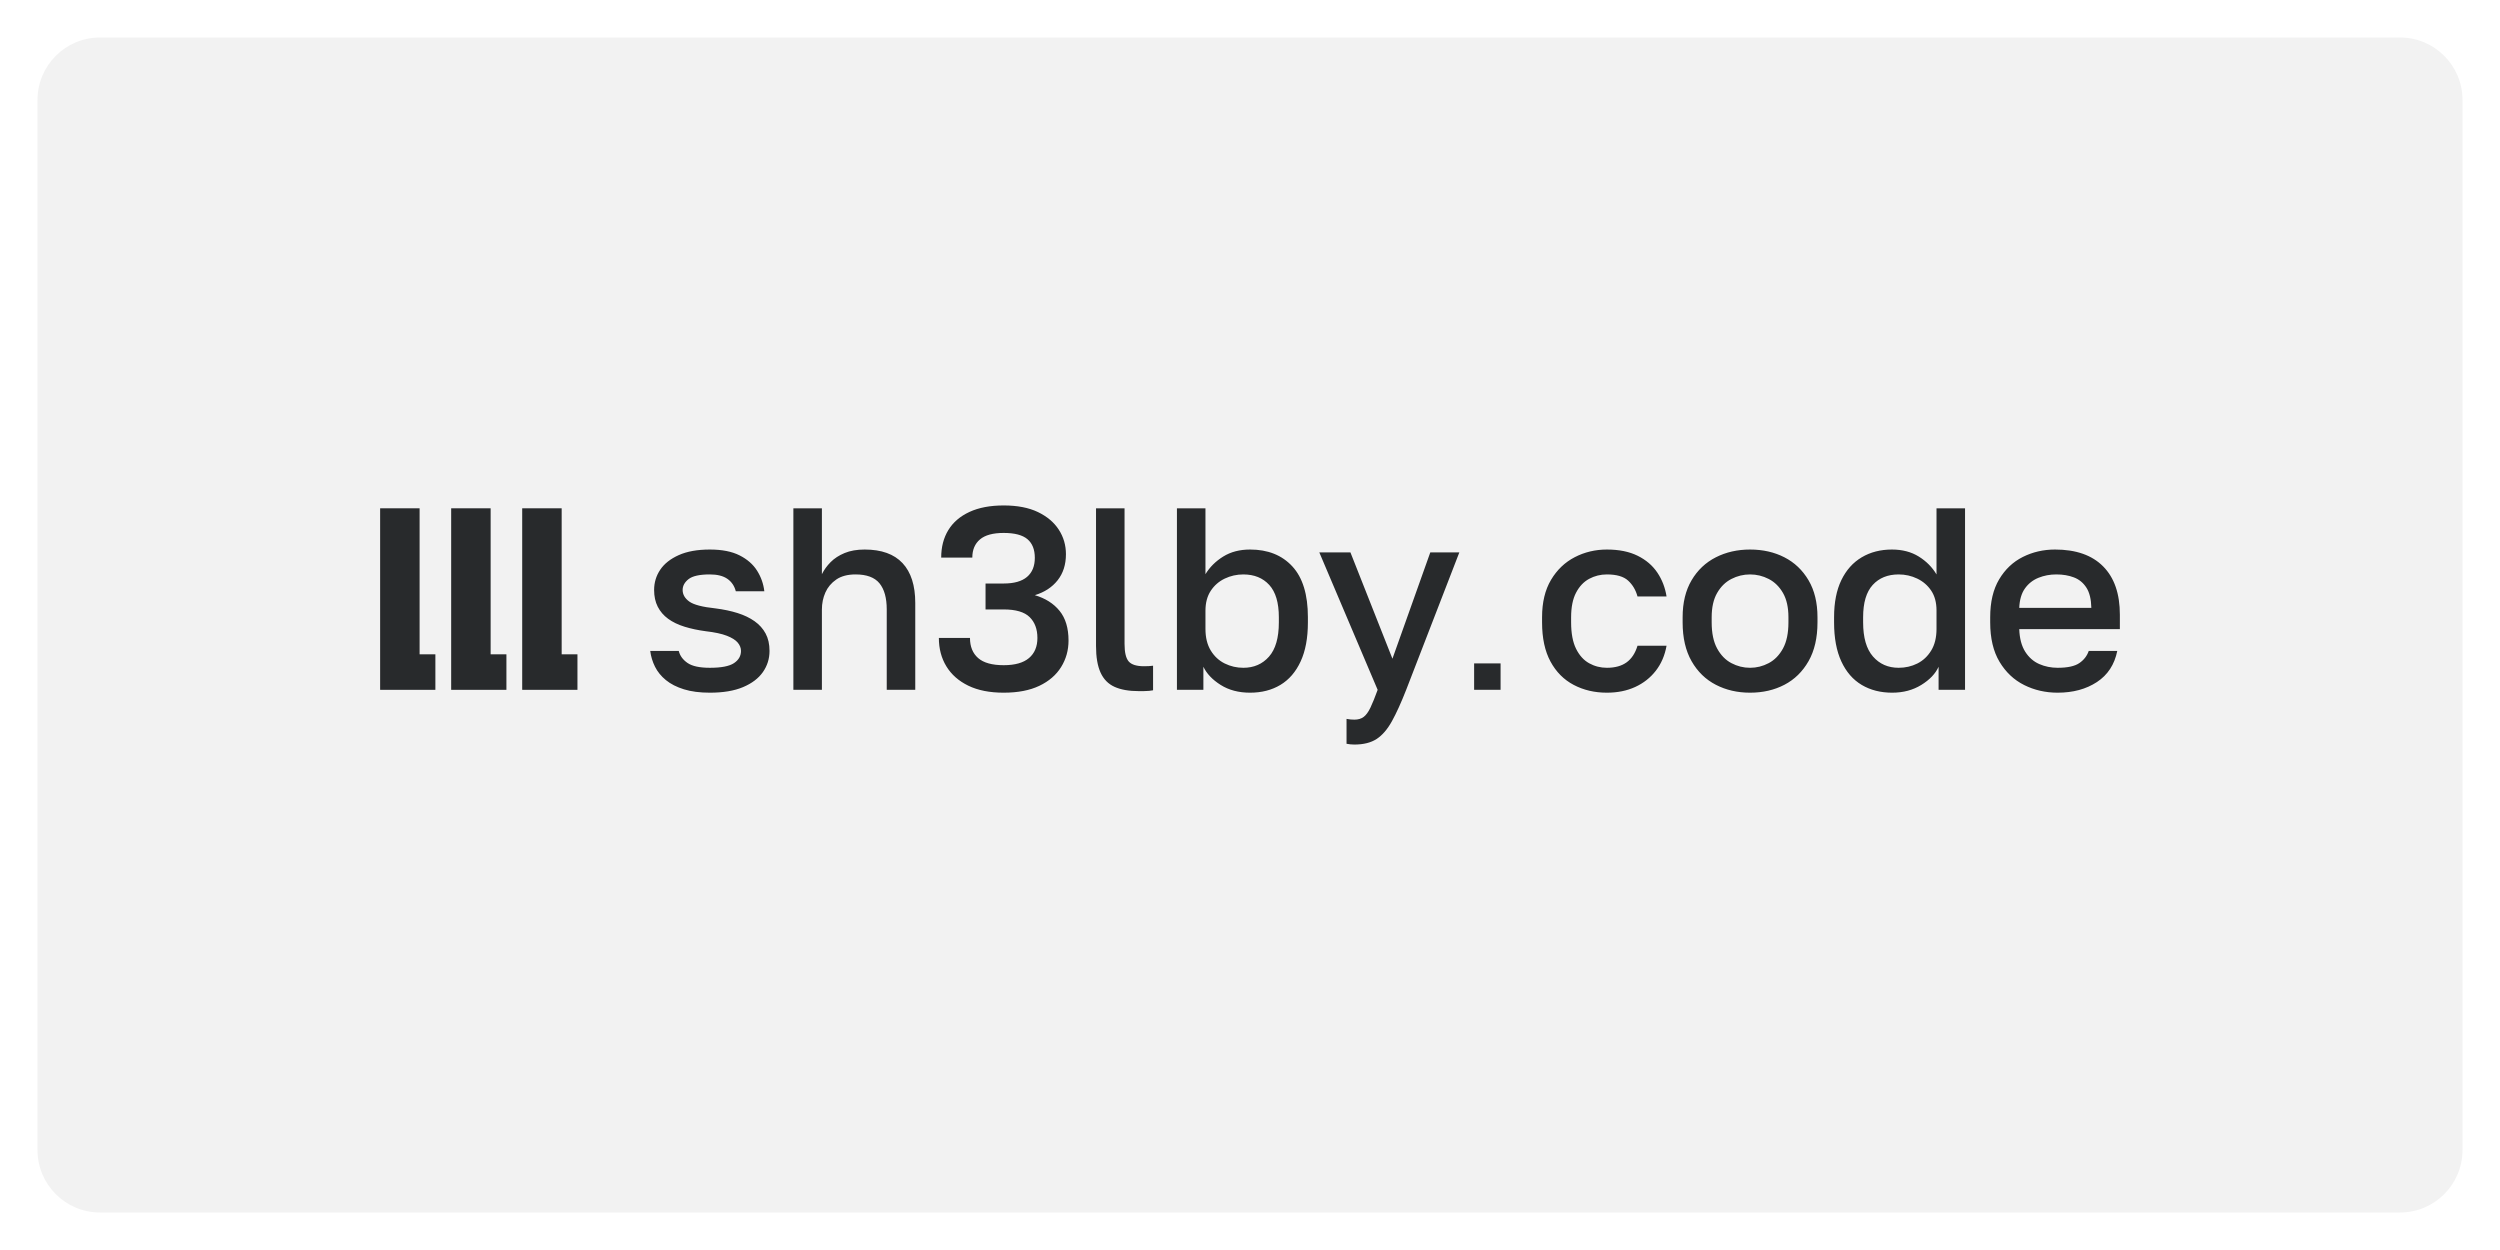
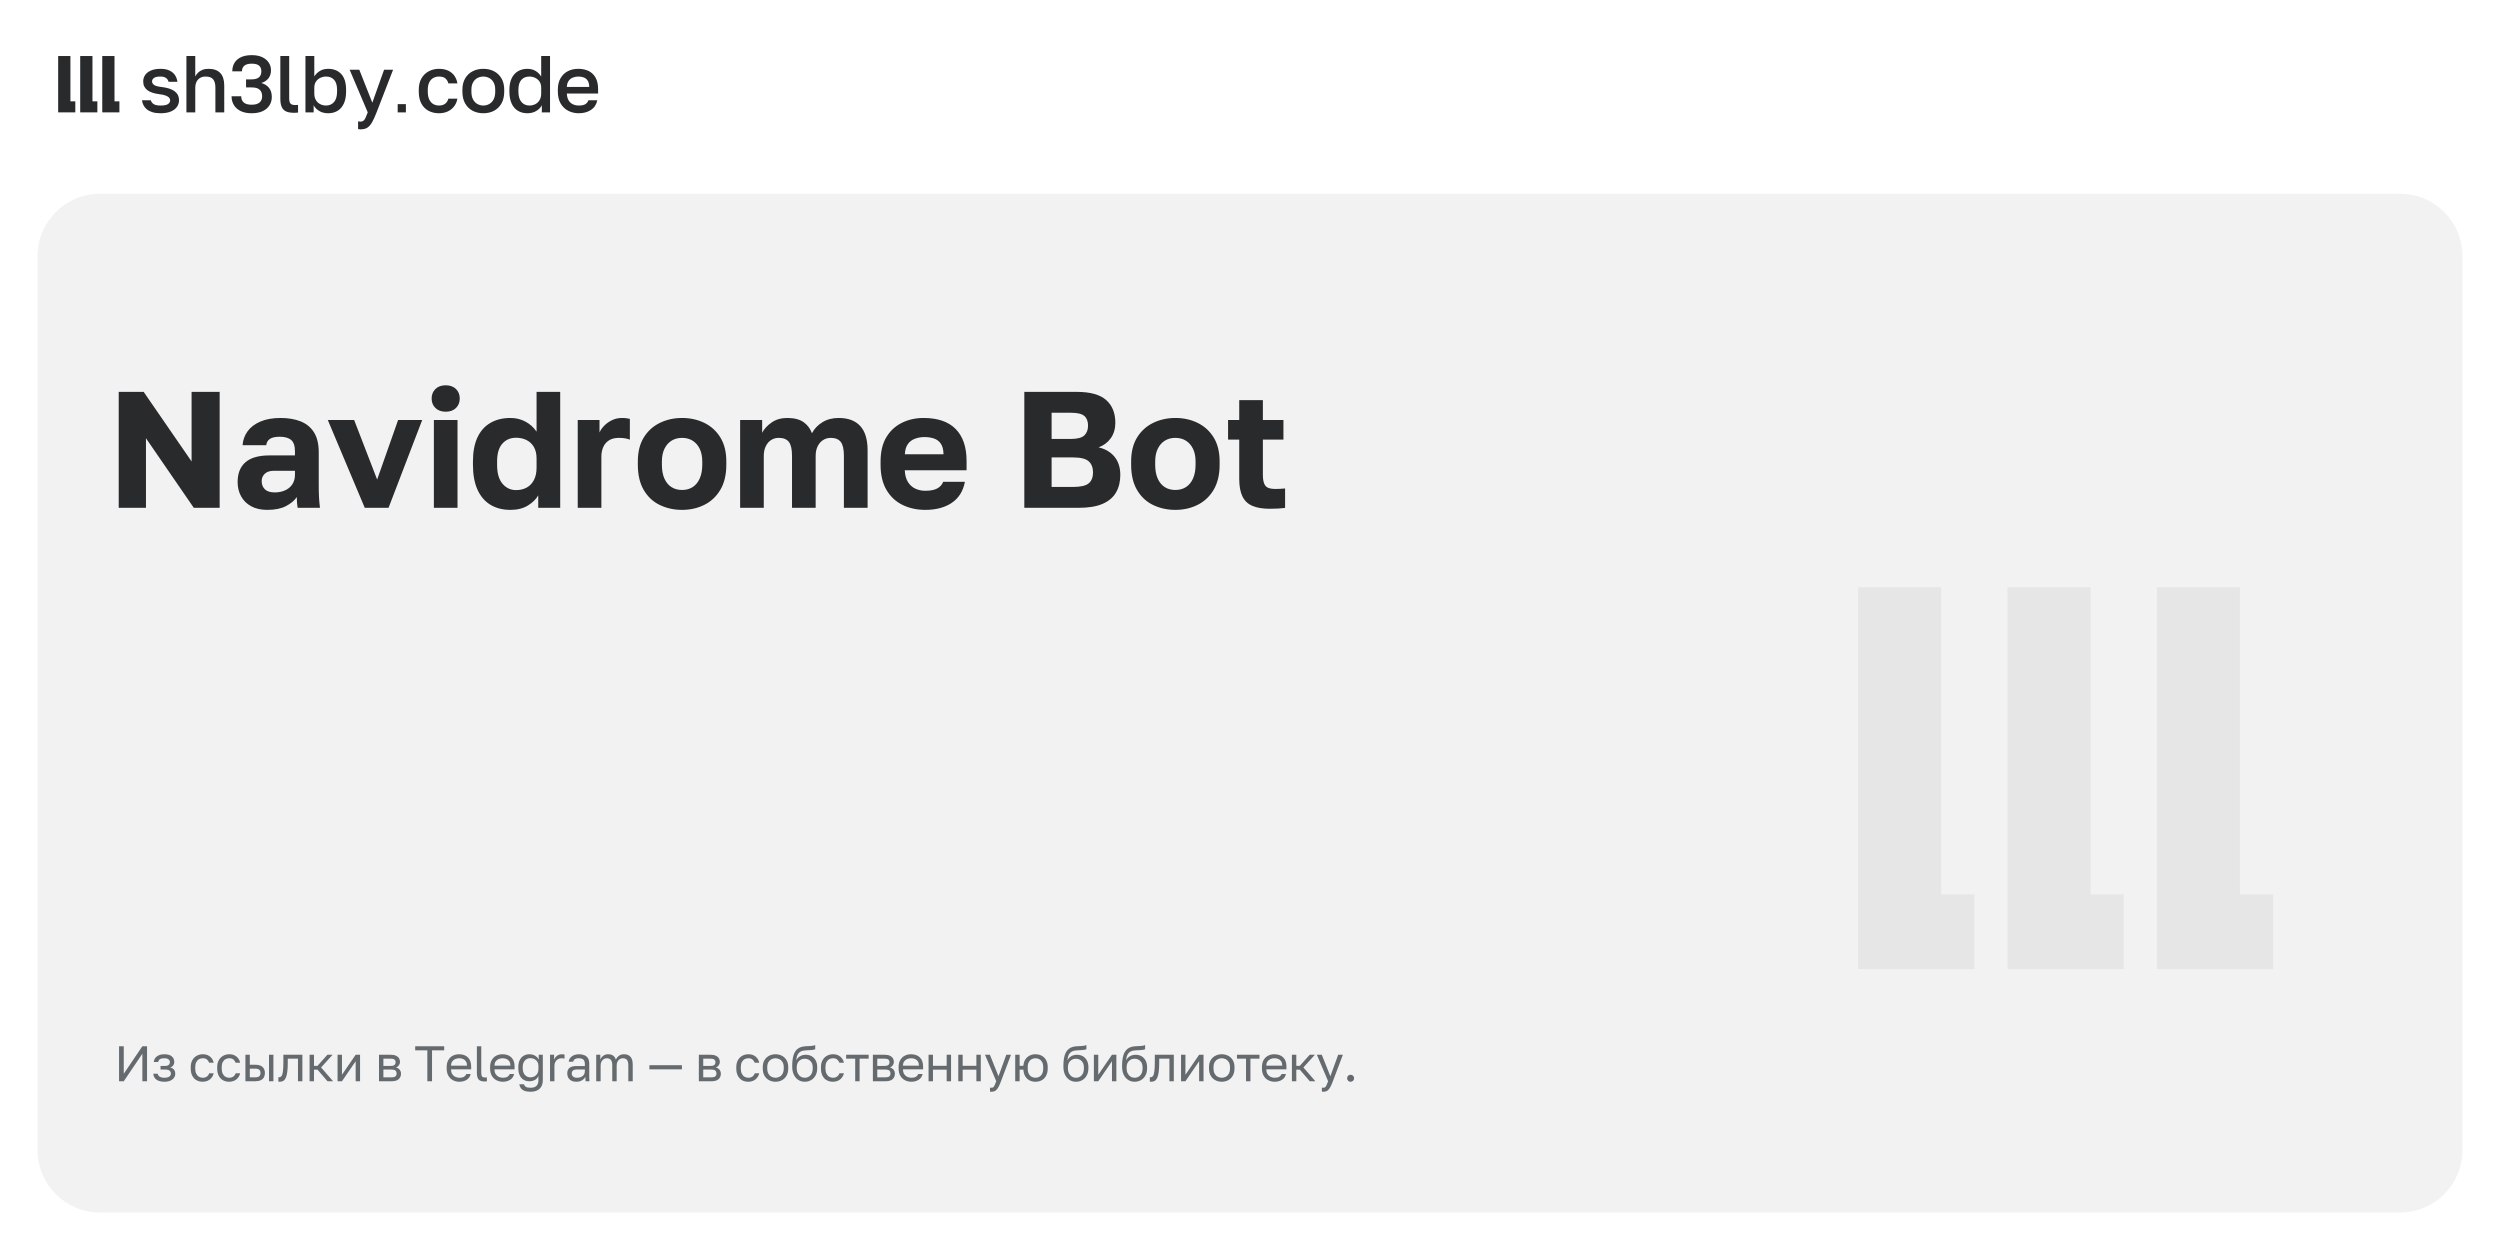
<svg xmlns="http://www.w3.org/2000/svg" width="1600" height="800" viewBox="0 0 1600 800" role="img">
  <rect x="0" y="0" width="1600" height="800" fill="#FFFFFF" />
-   <rect x="24" y="24" width="1552" height="752" fill="#F2F2F2" rx="40" />
-   <g transform="translate(220.0 293.5463) scale(0.8316692)">
+   <g transform="translate(30 26) scale(0.2581042)">
    <path fill="#282A2C" d="M28 36H68V184H84V220H28Z M100 36H140V184H156V220H100Z M172 36H212V184H228V220H172Z" transform="translate(6.741866 10.86334) scale(0.7592191)" />
    <path fill="#282A2C" d="M270 11Q212 11 170.0 -2.0Q128 -15 100.5 -37.5Q73 -60 58.5 -89.0Q44 -118 40 -150H150Q157 -122 184.0 -103.5Q211 -85 270 -85Q336 -85 363.0 -103.0Q390 -121 390 -150Q390 -167 377.5 -182.0Q365 -197 335.5 -208.5Q306 -220 254 -226Q209 -232 172.0 -243.5Q135 -255 109.0 -274.0Q83 -293 69.0 -320.5Q55 -348 55 -385Q55 -428 78.5 -463.0Q102 -498 150.0 -519.5Q198 -541 270 -541Q340 -541 384.5 -518.5Q429 -496 452.0 -459.5Q475 -423 480 -380H370Q362 -411 337.5 -428.0Q313 -445 270 -445Q211 -445 188.0 -427.0Q165 -409 165 -385Q165 -359 190.5 -340.5Q216 -322 292 -314Q339 -308 377.0 -296.0Q415 -284 442.5 -264.5Q470 -245 485.0 -217.0Q500 -189 500 -150Q500 -105 474.5 -68.5Q449 -32 398.0 -10.5Q347 11 270 11Z M592 0V-700H702V-446Q714.419 -471.053 735.71 -492.526Q757 -514 789.5 -527.5Q822 -541 867 -541Q964 -541 1013.0 -488.519Q1062.0 -436.038 1062 -335V0H952V-310Q952.0 -376.6 924.0 -410.8Q896 -445 831.76 -445.0Q786 -445 757.423 -425.357Q728.845 -405.714 715.423 -375.357Q702 -345 702 -310V0Z M1403 11Q1322 11 1266.5 -16.0Q1211 -43 1182.0 -90.5Q1153 -138 1153 -200H1273Q1273 -150 1304.5 -122.5Q1336 -95 1403 -95Q1468 -95 1500.5 -122.5Q1533 -150 1533 -200Q1533 -251 1503.0 -280.5Q1473 -310 1403 -310H1333V-410H1403Q1463 -410 1493.0 -435.5Q1523 -461 1523 -509Q1523 -557 1494.5 -581.0Q1466 -605 1403 -605Q1341 -605 1311.5 -580.0Q1282 -555 1282 -510H1162Q1162 -571 1189.5 -616.0Q1217 -661 1271.0 -686.0Q1325 -711 1403 -711Q1482 -711 1535.0 -685.5Q1588 -660 1615.5 -617.5Q1643 -575 1643 -523Q1643 -463 1611.0 -422.5Q1579 -382 1523 -365Q1584 -347 1618.5 -304.5Q1653 -262 1653 -190Q1653 -134 1624.5 -88.0Q1596 -42 1540.5 -15.5Q1485 11 1403 11Z M1924 5Q1867 5 1830.5 -11.5Q1794 -28 1776.5 -66.5Q1759 -105 1759 -169V-700H1869V-177Q1869 -128 1885.0 -109.5Q1901 -91 1944 -91Q1955 -91 1963.0 -91.5Q1971 -92 1979 -93V1.779Q1974 3 1963.5 4.0Q1953 5 1942.283 5.0Q1931.565 5.0 1924 5Z M2353 11Q2287 11 2239.5 -19.0Q2192 -49 2173 -89V0H2071V-700H2181V-446Q2206 -487 2249.5 -514.0Q2293 -541 2353 -541Q2456 -541 2516.0 -476.0Q2576 -411 2576 -280V-260Q2576 -170 2548.0 -109.5Q2520 -49 2470.0 -19.0Q2420 11 2353 11ZM2327 -85Q2388 -85 2426.0 -128.0Q2464 -171 2464 -260V-280Q2464 -364 2427.0 -404.5Q2390 -445 2327 -445Q2289 -445 2255.5 -429.0Q2222 -413 2201.5 -382.0Q2181 -351 2181 -305V-235Q2181 -185 2201.5 -151.5Q2222 -118 2255.5 -101.5Q2289 -85 2327 -85Z M2755 211Q2740 211 2725 208V112Q2740 115 2755 115Q2777 115 2791.0 104.5Q2805 94 2817.0 69.0Q2829 44 2845 0L2620 -530H2740L2902 -120L3048 -530H3160L2955 0Q2926 74 2900.0 121.0Q2874 168 2841.0 189.5Q2808 211 2755 211Z M3217 0h102v-102h-102Z M3729 11Q3658 11 3601.0 -19.0Q3544 -49 3511.5 -109.0Q3479 -169 3479 -260V-280Q3479 -366 3513.5 -424.0Q3548 -482 3605.0 -511.5Q3662 -541 3729 -541Q3799 -541 3847.5 -517.0Q3896 -493 3923.5 -452.0Q3951 -411 3959 -360H3847Q3837 -397 3811.0 -421.0Q3785 -445 3729 -445Q3692 -445 3660.5 -428.0Q3629 -411 3610.0 -374.5Q3591 -338 3591 -280V-260Q3591 -197 3610.0 -158.5Q3629 -120 3660.5 -102.5Q3692 -85 3729 -85Q3776 -85 3805.0 -106.0Q3834 -127 3847 -170H3959Q3949 -114 3917.5 -73.5Q3886 -33 3838.0 -11.0Q3790 11 3729 11Z M4281 11Q4208 11 4149.0 -19.5Q4090 -50 4055.5 -110.5Q4021 -171 4021 -260V-280Q4021 -364 4055.5 -422.5Q4090 -481 4149.0 -511.0Q4208 -541 4281 -541Q4355 -541 4413.5 -511.0Q4472 -481 4506.5 -422.5Q4541 -364 4541 -280V-260Q4541 -171 4506.5 -110.5Q4472 -50 4413.5 -19.5Q4355 11 4281 11ZM4281 -85Q4319 -85 4353.0 -103.0Q4387 -121 4408.0 -159.5Q4429 -198 4429 -260V-280Q4429 -337 4408.0 -373.5Q4387 -410 4353.0 -427.5Q4319 -445 4281 -445Q4243 -445 4209.0 -427.5Q4175 -410 4154.0 -373.5Q4133 -337 4133 -280V-260Q4133 -198 4154.0 -159.5Q4175 -121 4209.0 -103.0Q4243 -85 4281 -85Z M4829 11Q4762 11 4711.5 -19.0Q4661 -49 4633.0 -109.5Q4605 -170 4605 -260V-280Q4605 -365 4633.0 -423.0Q4661 -481 4711.5 -511.0Q4762 -541 4828 -541Q4888 -541 4931.5 -514.0Q4975 -487 5000 -445V-700H5110V0H5008V-89Q4990 -49 4941.5 -19.0Q4893 11 4829 11ZM4854 -85Q4893 -85 4926.0 -101.5Q4959 -118 4979.5 -151.5Q5000 -185 5000 -235V-306Q5000 -352 4979.5 -382.5Q4959 -413 4925.5 -429.0Q4892 -445 4854 -445Q4791 -445 4754.0 -404.5Q4717 -364 4717 -280V-260Q4717 -172 4755.0 -128.5Q4793 -85 4854 -85Z M5467 11Q5397 11 5338.0 -18.5Q5279 -48 5243.0 -108.0Q5207 -168 5207 -260V-280Q5207 -368 5241.5 -426.0Q5276 -484 5333.0 -512.5Q5390 -541 5457 -541Q5578 -541 5642.5 -476.0Q5707 -411 5707 -290V-234H5319Q5321 -180 5342.0 -147.0Q5363 -114 5396.0 -99.5Q5429 -85 5467 -85Q5524 -85 5550.5 -103.0Q5577 -121 5587 -150H5697Q5681 -71 5618.5 -30.0Q5556 11 5467 11ZM5462 -445Q5425 -445 5393.0 -432.0Q5361 -419 5341.0 -391.0Q5321 -363 5319 -316H5597Q5596 -366 5578.0 -394.0Q5560 -422 5530.0 -433.5Q5500 -445 5462 -445Z" transform="translate(227.8612 177.8915) scale(0.1995662)" />
  </g>
+   <rect x="24" y="124" width="1552" height="652" fill="#F2F2F2" rx="40" />
+   <g opacity="0.06">
+     <path fill="#282A2C" d="M28 36H68V184H84V220H28Z M100 36H140V184H156V220H100Z M172 36H212V184H228V220H172Z" transform="translate(1152 328) scale(1.328125)" />
+   </g>
+   <path fill="#282A2C" d="M7.976 0.0V-74.2H23.947L54.616 -29.676V-74.2H72.584V0.0H56.03L25.414 -44.524V0.0Z M103.018 1.321Q97.024 1.321 92.776 -0.985Q88.527 -3.29 86.301 -7.352Q84.075 -11.413 84.075 -16.43Q84.075 -24.839 89.134 -29.188Q94.193 -33.536 104.44 -33.536H120.777V-36.04Q120.777 -41.358 118.322 -43.422Q115.866 -45.487 111.025 -45.487Q106.67 -45.487 104.656 -44.041Q102.643 -42.594 102.4 -40.055H87.255Q87.573 -44.97 90.426 -48.93Q93.279 -52.89 98.621 -55.195Q103.963 -57.501 111.555 -57.501Q118.931 -57.501 124.406 -55.321Q129.88 -53.141 132.939 -48.323Q135.997 -43.504 135.997 -35.404V-14.31Q135.997 -9.858 136.18 -6.519Q136.364 -3.18 136.788 0.0H122.473Q122.173 -2.085 122.069 -3.394Q121.965 -4.704 121.965 -6.886Q119.589 -3.454 114.976 -1.067Q110.363 1.321 103.018 1.321ZM107.845 -9.845Q111.308 -9.845 114.28 -11.099Q117.253 -12.353 119.015 -14.928Q120.777 -17.503 120.777 -21.2V-23.704H107.315Q103.539 -23.704 101.505 -21.825Q99.471 -19.946 99.471 -17.106Q99.471 -13.837 101.534 -11.841Q103.596 -9.845 107.845 -9.845Z M165.451 0.0 141.8 -56.18H158.663L173.37 -18.082L186.788 -56.18H202.202L180.671 0.0Z M209.678 0.0V-56.18H224.81V0.0ZM217.266 -61.506Q213.115 -61.506 210.679 -63.876Q208.243 -66.245 208.243 -69.946Q208.243 -73.648 210.67 -76.031Q213.097 -78.414 217.227 -78.414Q221.394 -78.414 223.82 -76.044Q226.245 -73.675 226.245 -69.974Q226.245 -66.272 223.831 -63.889Q221.417 -61.506 217.266 -61.506Z M258.658 1.321Q251.318 1.321 245.932 -1.912Q240.546 -5.145 237.615 -11.565Q234.685 -17.985 234.685 -27.56V-29.68Q234.685 -38.792 237.531 -44.966Q240.378 -51.141 245.806 -54.321Q251.234 -57.501 258.645 -57.501Q263.945 -57.501 268.291 -55.164Q272.637 -52.828 275.402 -48.751V-74.2H290.534V0.0H276.471V-7.946Q274.395 -4.302 269.883 -1.491Q265.372 1.321 258.658 1.321ZM262.258 -11.338Q266.131 -11.338 269.08 -12.945Q272.028 -14.553 273.715 -17.79Q275.402 -21.028 275.402 -25.665V-31.553Q275.402 -36.009 273.671 -38.951Q271.939 -41.892 268.967 -43.367Q265.994 -44.842 262.258 -44.842Q256.865 -44.842 253.504 -41.066Q250.143 -37.29 250.143 -29.68V-27.56Q250.143 -19.442 253.615 -15.39Q257.086 -11.338 262.258 -11.338Z M301.746 0.0V-56.18H315.686V-48.221Q316.644 -50.394 318.673 -52.514Q320.703 -54.634 323.636 -56.067Q326.568 -57.501 330.093 -57.501Q331.943 -57.501 333.198 -57.289Q334.452 -57.077 335.11 -56.913V-43.601Q334.315 -43.99 332.528 -44.376Q330.742 -44.763 328.154 -44.763Q324.157 -44.763 321.666 -43.122Q319.175 -41.481 318.026 -38.756Q316.878 -36.031 316.878 -32.772V0.0Z M368.53 1.321Q360.783 1.321 354.311 -1.784Q347.838 -4.889 344.026 -11.353Q340.215 -17.817 340.215 -27.56V-29.68Q340.215 -38.84 344.026 -45.021Q347.838 -51.202 354.311 -54.352Q360.783 -57.501 368.53 -57.501Q376.348 -57.501 382.785 -54.352Q389.222 -51.202 393.034 -45.021Q396.845 -38.84 396.845 -29.68V-27.56Q396.845 -17.994 393.034 -11.556Q389.222 -5.119 382.785 -1.899Q376.348 1.321 368.53 1.321ZM368.53 -11.417Q372.43 -11.417 375.316 -13.274Q378.202 -15.132 379.826 -18.778Q381.449 -22.423 381.449 -27.56V-29.68Q381.449 -34.375 379.826 -37.745Q378.202 -41.115 375.316 -42.939Q372.43 -44.763 368.53 -44.763Q364.617 -44.763 361.737 -42.939Q358.858 -41.115 357.234 -37.745Q355.611 -34.375 355.611 -29.68V-27.56Q355.611 -22.282 357.234 -18.68Q358.858 -15.079 361.737 -13.248Q364.617 -11.417 368.53 -11.417Z M405.686 0.0V-56.18H419.785V-48.009Q421.653 -51.702 425.82 -54.601Q429.987 -57.501 435.786 -57.501Q442.477 -57.501 446.249 -54.853Q450.021 -52.205 451.646 -47.731Q453.868 -51.989 458.298 -54.745Q462.728 -57.501 468.779 -57.501Q477.82 -57.501 482.541 -52.357Q487.262 -47.214 487.262 -36.795V0.0H472.095V-33.231Q472.095 -39.556 470.086 -42.159Q468.076 -44.763 463.664 -44.763Q461.067 -44.763 458.857 -43.416Q456.646 -42.069 455.334 -39.441Q454.023 -36.813 454.023 -33.231V0.0H438.891V-33.231Q438.891 -39.556 436.888 -42.159Q434.885 -44.763 430.371 -44.763Q427.721 -44.763 425.564 -43.416Q423.406 -42.069 422.112 -39.441Q420.818 -36.813 420.818 -33.231V0.0Z M524.145 1.321Q516.208 1.321 509.709 -1.813Q503.21 -4.947 499.387 -11.377Q495.565 -17.808 495.565 -27.56V-29.68Q495.565 -39.008 499.228 -45.136Q502.892 -51.264 509.168 -54.382Q515.444 -57.501 523.085 -57.501Q536.671 -57.501 543.638 -50.429Q550.605 -43.358 550.605 -29.985V-24.049H511.059Q511.244 -19.438 513.101 -16.496Q514.958 -13.555 517.871 -12.23Q520.784 -10.905 524.145 -10.905Q529.158 -10.905 531.896 -12.424Q534.635 -13.943 535.642 -16.655H549.545Q547.849 -7.729 541.18 -3.204Q534.511 1.321 524.145 1.321ZM523.615 -45.275Q520.47 -45.275 517.622 -44.239Q514.773 -43.204 513.035 -40.788Q511.297 -38.372 511.112 -34.251H535.849Q535.796 -38.637 534.129 -41.042Q532.462 -43.447 529.745 -44.361Q527.029 -45.275 523.615 -45.275Z  M587.566 0.0V-74.2H621.195Q633.977 -74.2 639.895 -69.017Q645.814 -63.834 645.814 -54.378Q645.814 -48.654 642.916 -44.573Q640.019 -40.492 635.094 -38.69Q641.543 -37.206 645.268 -32.701Q648.994 -28.196 648.994 -20.988Q648.994 -14.597 646.264 -9.847Q643.535 -5.097 637.691 -2.548Q631.848 0.0 622.432 0.0ZM605.03 -13.365H618.903Q626.04 -13.365 628.785 -15.677Q631.53 -17.989 631.53 -22.627Q631.53 -27.273 628.769 -29.759Q626.009 -32.246 618.691 -32.246H605.03ZM605.03 -44.074H617.251Q623.584 -44.074 625.967 -46.34Q628.35 -48.605 628.35 -52.598Q628.35 -56.697 626 -58.766Q623.651 -60.835 617.392 -60.835H605.03Z M684.242 1.321Q676.495 1.321 670.023 -1.784Q663.55 -4.889 659.738 -11.353Q655.927 -17.817 655.927 -27.56V-29.68Q655.927 -38.84 659.738 -45.021Q663.55 -51.202 670.023 -54.352Q676.495 -57.501 684.242 -57.501Q692.06 -57.501 698.497 -54.352Q704.934 -51.202 708.746 -45.021Q712.557 -38.84 712.557 -29.68V-27.56Q712.557 -17.994 708.746 -11.556Q704.934 -5.119 698.497 -1.899Q692.06 1.321 684.242 1.321ZM684.242 -11.417Q688.142 -11.417 691.028 -13.274Q693.914 -15.132 695.538 -18.778Q697.161 -22.423 697.161 -27.56V-29.68Q697.161 -34.375 695.538 -37.745Q693.914 -41.115 691.028 -42.939Q688.142 -44.763 684.242 -44.763Q680.329 -44.763 677.449 -42.939Q674.57 -41.115 672.946 -37.745Q671.323 -34.375 671.323 -29.68V-27.56Q671.323 -22.282 672.946 -18.68Q674.57 -15.079 677.449 -13.248Q680.329 -11.417 684.242 -11.417Z M744.692 0.618Q737.939 0.618 733.578 -1.228Q729.216 -3.074 727.162 -7.288Q725.108 -11.501 725.108 -18.524V-43.654H717.967V-56.18H725.108V-68.9H740.24V-56.18H753.397V-43.654H740.24V-20.957Q740.24 -16.143 741.867 -14.105Q743.494 -12.066 748.097 -12.066Q751.277 -12.066 754.457 -12.384V0.061Q752.443 0.3 750.266 0.459Q748.088 0.618 744.692 0.618Z" transform="translate(68 325)" />
+   <path fill="#646A6E" d="M3.2 0.0V-22.4H6.208V-4.8L18.112 -22.4H21.12V0.0H18.112V-17.6L6.208 0.0Z M32.14 0.32Q30.028 0.32 28.492 -0.288Q26.956 -0.896 26.092 -2.048Q25.228 -3.2 25.1 -4.8H27.916Q28.076 -3.968 28.62 -3.392Q29.164 -2.816 30.06 -2.528Q30.956 -2.24 32.14 -2.24Q34.348 -2.24 35.356 -2.992Q36.364 -3.744 36.364 -4.8Q36.364 -6.048 35.532 -6.768Q34.7 -7.488 32.652 -7.488H29.74V-9.792H32.46Q34.22 -9.792 34.972 -10.464Q35.724 -11.136 35.724 -12.352Q35.724 -13.312 34.828 -14.016Q33.932 -14.72 32.14 -14.72Q30.188 -14.72 29.308 -14.096Q28.428 -13.472 28.236 -12.32H25.42Q25.548 -13.76 26.38 -14.88Q27.212 -16.0 28.684 -16.64Q30.156 -17.28 32.14 -17.28Q35.404 -17.28 36.972 -15.904Q38.54 -14.528 38.54 -12.352Q38.54 -11.136 37.932 -10.224Q37.324 -9.312 35.98 -8.8Q37.772 -8.32 38.476 -7.264Q39.18 -6.208 39.18 -4.8Q39.18 -3.424 38.38 -2.256Q37.58 -1.088 36.028 -0.384Q34.476 0.32 32.14 0.32Z  M56.74 0.32Q54.564 0.32 52.82 -0.624Q51.076 -1.568 50.068 -3.488Q49.06 -5.408 49.06 -8.32V-8.96Q49.06 -11.712 50.148 -13.568Q51.236 -15.424 52.996 -16.352Q54.756 -17.28 56.74 -17.28Q58.756 -17.28 60.212 -16.56Q61.668 -15.84 62.564 -14.608Q63.46 -13.376 63.78 -11.84H60.9Q60.388 -13.056 59.476 -13.888Q58.564 -14.72 56.74 -14.72Q55.492 -14.72 54.404 -14.128Q53.316 -13.536 52.628 -12.272Q51.94 -11.008 51.94 -8.96V-8.32Q51.94 -6.144 52.628 -4.8Q53.316 -3.456 54.404 -2.848Q55.492 -2.24 56.74 -2.24Q58.308 -2.24 59.38 -3.008Q60.452 -3.776 60.9 -5.12H63.78Q63.396 -3.456 62.404 -2.224Q61.412 -0.992 59.972 -0.336Q58.532 0.32 56.74 0.32Z M73.68 0.32Q71.504 0.32 69.76 -0.624Q68.016 -1.568 67.008 -3.488Q66.0 -5.408 66.0 -8.32V-8.96Q66.0 -11.712 67.088 -13.568Q68.176 -15.424 69.936 -16.352Q71.696 -17.28 73.68 -17.28Q75.696 -17.28 77.152 -16.56Q78.608 -15.84 79.504 -14.608Q80.4 -13.376 80.72 -11.84H77.84Q77.328 -13.056 76.416 -13.888Q75.504 -14.72 73.68 -14.72Q72.432 -14.72 71.344 -14.128Q70.256 -13.536 69.568 -12.272Q68.88 -11.008 68.88 -8.96V-8.32Q68.88 -6.144 69.568 -4.8Q70.256 -3.456 71.344 -2.848Q72.432 -2.24 73.68 -2.24Q75.248 -2.24 76.32 -3.008Q77.392 -3.776 77.84 -5.12H80.72Q80.336 -3.456 79.344 -2.224Q78.352 -0.992 76.912 -0.336Q75.472 0.32 73.68 0.32Z M84.06 0.0V-16.96H86.876V-10.56H90.3Q93.5 -10.56 95.02 -9.152Q96.54 -7.744 96.54 -5.248Q96.54 -3.648 95.868 -2.464Q95.196 -1.28 93.82 -0.64Q92.444 0.0 90.3 0.0ZM86.876 -2.496H90.14Q92.124 -2.496 92.924 -3.2Q93.724 -3.904 93.724 -5.28Q93.724 -6.656 92.924 -7.36Q92.124 -8.064 90.14 -8.064H86.876ZM99.164 0.0V-16.96H101.98V0.0Z M106.12 0.32Q105.896 0.32 105.656 0.288Q105.416 0.256 105.16 0.224V-2.592Q105.256 -2.56 105.64 -2.56Q106.6 -2.56 107.208 -3.408Q107.816 -4.256 108.088 -6.416Q108.36 -8.576 108.36 -12.48V-16.96H120.52V0.0H117.704V-14.464H111.176V-11.84Q111.176 -8.288 110.856 -5.936Q110.536 -3.584 109.912 -2.208Q109.288 -0.832 108.328 -0.256Q107.368 0.32 106.12 0.32Z M125.14 0.0V-16.96H127.956V-9.856H130.196L136.532 -16.96H139.86L132.5 -8.832L140.18 0.0H136.596L130.196 -7.424H127.956V0.0Z M143.04 0.0V-16.96H145.856V-4.16L154.624 -16.96H157.44V0.0H154.624V-12.8L145.856 0.0Z  M169.56 0.0V-16.96H176.92Q179.032 -16.96 180.376 -16.368Q181.72 -15.776 182.36 -14.736Q183.0 -13.696 183.0 -12.32Q183.0 -11.2 182.28 -10.192Q181.56 -9.184 180.44 -8.8Q182.008 -8.416 182.824 -7.344Q183.64 -6.272 183.64 -4.832Q183.64 -2.624 182.168 -1.312Q180.696 0.0 177.56 0.0ZM172.376 -2.496H177.56Q179.352 -2.496 180.088 -3.136Q180.824 -3.776 180.824 -4.96Q180.824 -6.176 180.088 -6.832Q179.352 -7.488 177.56 -7.488H172.376ZM172.376 -9.792H176.92Q178.744 -9.792 179.464 -10.432Q180.184 -11.072 180.184 -12.192Q180.184 -13.248 179.464 -13.856Q178.744 -14.464 176.92 -14.464H172.376Z  M200.496 0.0V-19.776H192.72V-22.4H211.28V-19.776H203.504V0.0Z M221.02 0.32Q218.876 0.32 217.004 -0.608Q215.132 -1.536 213.996 -3.456Q212.86 -5.376 212.86 -8.32V-8.96Q212.86 -11.776 213.948 -13.616Q215.036 -15.456 216.828 -16.368Q218.62 -17.28 220.7 -17.28Q224.444 -17.28 226.492 -15.232Q228.54 -13.184 228.54 -9.44V-7.648H215.676Q215.676 -5.664 216.492 -4.48Q217.308 -3.296 218.54 -2.768Q219.772 -2.24 221.02 -2.24Q222.94 -2.24 223.98 -2.88Q225.02 -3.52 225.468 -4.64H228.22Q227.708 -2.208 225.708 -0.944Q223.708 0.32 221.02 0.32ZM220.86 -14.72Q219.548 -14.72 218.364 -14.224Q217.18 -13.728 216.428 -12.672Q215.676 -11.616 215.676 -9.952H225.884Q225.852 -11.712 225.164 -12.752Q224.476 -13.792 223.356 -14.256Q222.236 -14.72 220.86 -14.72Z M237.16 0.16Q235.4 0.16 234.296 -0.4Q233.192 -0.96 232.696 -2.16Q232.2 -3.36 232.2 -5.28V-22.4H235.016V-5.28Q235.016 -3.616 235.56 -3.008Q236.104 -2.4 237.48 -2.4Q237.832 -2.4 238.088 -2.416Q238.344 -2.432 238.6 -2.464V0.032Q238.44 0.064 238.168 0.096Q237.896 0.128 237.624 0.144Q237.352 0.16 237.16 0.16Z M248.82 0.32Q246.676 0.32 244.804 -0.608Q242.932 -1.536 241.796 -3.456Q240.66 -5.376 240.66 -8.32V-8.96Q240.66 -11.776 241.748 -13.616Q242.836 -15.456 244.628 -16.368Q246.42 -17.28 248.5 -17.28Q252.244 -17.28 254.292 -15.232Q256.34 -13.184 256.34 -9.44V-7.648H243.476Q243.476 -5.664 244.292 -4.48Q245.108 -3.296 246.34 -2.768Q247.572 -2.24 248.82 -2.24Q250.74 -2.24 251.78 -2.88Q252.82 -3.52 253.268 -4.64H256.02Q255.508 -2.208 253.508 -0.944Q251.508 0.32 248.82 0.32ZM248.66 -14.72Q247.348 -14.72 246.164 -14.224Q244.98 -13.728 244.228 -12.672Q243.476 -11.616 243.476 -9.952H253.684Q253.652 -11.712 252.964 -12.752Q252.276 -13.792 251.156 -14.256Q250.036 -14.72 248.66 -14.72Z M266.56 6.72Q264.096 6.72 262.56 6.08Q261.024 5.44 260.288 4.352Q259.552 3.264 259.36 1.92H262.304Q262.624 2.944 263.52 3.552Q264.416 4.16 266.56 4.16Q269.152 4.16 270.368 2.912Q271.584 1.664 271.584 -0.64V-3.36Q270.848 -1.664 269.328 -0.832Q267.808 0.0 265.76 0.0Q263.68 0.0 262.08 -0.96Q260.48 -1.92 259.6 -3.808Q258.72 -5.696 258.72 -8.48V-9.12Q258.72 -11.744 259.632 -13.552Q260.544 -15.36 262.128 -16.32Q263.712 -17.28 265.76 -17.28Q267.936 -17.28 269.536 -16.304Q271.136 -15.328 271.776 -13.76V-16.96H274.4V-0.64Q274.4 2.816 272.384 4.768Q270.368 6.72 266.56 6.72ZM266.4 -2.496Q267.936 -2.496 269.104 -3.136Q270.272 -3.776 270.928 -4.912Q271.584 -6.048 271.584 -7.52V-10.08Q271.584 -11.392 270.928 -12.448Q270.272 -13.504 269.104 -14.144Q267.936 -14.784 266.4 -14.784Q264.352 -14.784 262.944 -13.28Q261.536 -11.776 261.536 -9.12V-8.48Q261.536 -5.568 262.944 -4.032Q264.352 -2.496 266.4 -2.496Z M279.02 0.0V-16.96H281.644V-13.76Q282.028 -14.784 282.7 -15.568Q283.372 -16.352 284.348 -16.816Q285.324 -17.28 286.54 -17.28Q287.18 -17.28 287.58 -17.216Q287.98 -17.152 288.3 -17.056V-14.432Q287.884 -14.592 287.484 -14.656Q287.084 -14.72 286.38 -14.72Q285.1 -14.72 284.076 -14.112Q283.052 -13.504 282.444 -12.432Q281.836 -11.36 281.836 -9.92V0.0Z M295.832 0.32Q293.976 0.32 292.68 -0.368Q291.384 -1.056 290.712 -2.256Q290.04 -3.456 290.04 -4.96Q290.04 -7.488 291.528 -8.608Q293.016 -9.728 295.8 -9.728H301.304V-10.88Q301.304 -13.056 300.328 -13.888Q299.352 -14.72 297.4 -14.72Q295.576 -14.72 294.744 -14.032Q293.912 -13.344 293.816 -12.48H291Q291.096 -13.856 291.928 -14.928Q292.76 -16.0 294.2 -16.64Q295.64 -17.28 297.56 -17.28Q299.576 -17.28 301.048 -16.656Q302.52 -16.032 303.32 -14.704Q304.12 -13.376 304.12 -11.2V-4.32Q304.12 -2.976 304.136 -1.968Q304.152 -0.96 304.28 0.0H301.816Q301.72 -0.736 301.688 -1.392Q301.656 -2.048 301.656 -2.88Q300.984 -1.536 299.48 -0.608Q297.976 0.32 295.832 0.32ZM296.44 -2.24Q297.784 -2.24 298.888 -2.72Q299.992 -3.2 300.648 -4.128Q301.304 -5.056 301.304 -6.4V-7.552H296.28Q294.712 -7.552 293.816 -6.928Q292.92 -6.304 292.92 -4.96Q292.92 -3.776 293.768 -3.008Q294.616 -2.24 296.44 -2.24Z M308.58 0.0V-16.96H311.204V-13.76Q311.748 -15.328 313.076 -16.304Q314.404 -17.28 316.1 -17.28Q318.308 -17.28 319.492 -16.336Q320.676 -15.392 321.124 -13.92Q321.956 -15.488 323.252 -16.384Q324.548 -17.28 326.372 -17.28Q328.996 -17.28 330.468 -15.696Q331.94 -14.112 331.94 -10.72V0.0H329.124V-10.08Q329.124 -12.608 328.244 -13.664Q327.364 -14.72 325.572 -14.72Q324.548 -14.72 323.652 -14.16Q322.756 -13.6 322.212 -12.56Q321.668 -11.52 321.668 -10.08V0.0H318.852V-10.08Q318.852 -12.608 317.956 -13.664Q317.06 -14.72 315.3 -14.72Q314.276 -14.72 313.38 -14.16Q312.484 -13.6 311.94 -12.56Q311.396 -11.52 311.396 -10.08V0.0Z  M342.62 -7.648V-10.272H363.42V-7.648Z  M374.26 0.0V-16.96H381.62Q383.732 -16.96 385.076 -16.368Q386.42 -15.776 387.06 -14.736Q387.7 -13.696 387.7 -12.32Q387.7 -11.2 386.98 -10.192Q386.26 -9.184 385.14 -8.8Q386.708 -8.416 387.524 -7.344Q388.34 -6.272 388.34 -4.832Q388.34 -2.624 386.868 -1.312Q385.396 0.0 382.26 0.0ZM377.076 -2.496H382.26Q384.052 -2.496 384.788 -3.136Q385.524 -3.776 385.524 -4.96Q385.524 -6.176 384.788 -6.832Q384.052 -7.488 382.26 -7.488H377.076ZM377.076 -9.792H381.62Q383.444 -9.792 384.164 -10.432Q384.884 -11.072 384.884 -12.192Q384.884 -13.248 384.164 -13.856Q383.444 -14.464 381.62 -14.464H377.076Z  M405.9 0.32Q403.724 0.32 401.98 -0.624Q400.236 -1.568 399.228 -3.488Q398.22 -5.408 398.22 -8.32V-8.96Q398.22 -11.712 399.308 -13.568Q400.396 -15.424 402.156 -16.352Q403.916 -17.28 405.9 -17.28Q407.916 -17.28 409.372 -16.56Q410.828 -15.84 411.724 -14.608Q412.62 -13.376 412.94 -11.84H410.06Q409.548 -13.056 408.636 -13.888Q407.724 -14.72 405.9 -14.72Q404.652 -14.72 403.564 -14.128Q402.476 -13.536 401.788 -12.272Q401.1 -11.008 401.1 -8.96V-8.32Q401.1 -6.144 401.788 -4.8Q402.476 -3.456 403.564 -2.848Q404.652 -2.24 405.9 -2.24Q407.468 -2.24 408.54 -3.008Q409.612 -3.776 410.06 -5.12H412.94Q412.556 -3.456 411.564 -2.224Q410.572 -0.992 409.132 -0.336Q407.692 0.32 405.9 0.32Z M423.32 0.32Q421.176 0.32 419.304 -0.624Q417.432 -1.568 416.296 -3.488Q415.16 -5.408 415.16 -8.32V-8.96Q415.16 -11.712 416.296 -13.568Q417.432 -15.424 419.304 -16.352Q421.176 -17.28 423.32 -17.28Q425.496 -17.28 427.352 -16.352Q429.208 -15.424 430.344 -13.568Q431.48 -11.712 431.48 -8.96V-8.32Q431.48 -5.408 430.344 -3.488Q429.208 -1.568 427.352 -0.624Q425.496 0.32 423.32 0.32ZM423.32 -2.24Q424.632 -2.24 425.832 -2.832Q427.032 -3.424 427.816 -4.768Q428.6 -6.112 428.6 -8.32V-8.96Q428.6 -11.008 427.816 -12.272Q427.032 -13.536 425.832 -14.128Q424.632 -14.72 423.32 -14.72Q422.04 -14.72 420.824 -14.128Q419.608 -13.536 418.824 -12.272Q418.04 -11.008 418.04 -8.96V-8.32Q418.04 -6.112 418.824 -4.768Q419.608 -3.424 420.824 -2.832Q422.04 -2.24 423.32 -2.24Z M442.02 0.32Q439.78 0.32 437.972 -0.816Q436.164 -1.952 435.092 -4.096Q434.02 -6.24 434.02 -9.28V-9.92Q434.02 -13.76 434.804 -16.48Q435.588 -19.2 437.476 -20.72Q439.364 -22.24 442.66 -22.4Q444.004 -22.464 445.124 -22.512Q446.244 -22.56 447.14 -22.704Q448.036 -22.848 448.74 -23.2V-20.48Q448.42 -20.288 447.7 -20.16Q446.98 -20.032 445.86 -19.952Q444.74 -19.872 443.14 -19.808Q441.092 -19.776 439.7 -19.136Q438.308 -18.496 437.54 -17.088Q436.772 -15.68 436.58 -13.28Q437.092 -14.432 437.988 -15.248Q438.884 -16.064 440.068 -16.512Q441.252 -16.96 442.66 -16.96Q444.836 -16.96 446.484 -16.0Q448.132 -15.04 449.076 -13.248Q450.02 -11.456 450.02 -8.96V-8.32Q450.02 -5.696 448.98 -3.76Q447.94 -1.824 446.132 -0.752Q444.324 0.32 442.02 0.32ZM442.02 -2.24Q444.26 -2.24 445.7 -3.792Q447.14 -5.344 447.14 -8.32V-8.96Q447.14 -11.424 445.7 -12.912Q444.26 -14.4 442.02 -14.4Q439.78 -14.4 438.34 -12.912Q436.9 -11.424 436.9 -8.96V-8.32Q436.9 -6.432 437.588 -5.072Q438.276 -3.712 439.444 -2.976Q440.612 -2.24 442.02 -2.24Z M460.08 0.32Q457.904 0.32 456.16 -0.624Q454.416 -1.568 453.408 -3.488Q452.4 -5.408 452.4 -8.32V-8.96Q452.4 -11.712 453.488 -13.568Q454.576 -15.424 456.336 -16.352Q458.096 -17.28 460.08 -17.28Q462.096 -17.28 463.552 -16.56Q465.008 -15.84 465.904 -14.608Q466.8 -13.376 467.12 -11.84H464.24Q463.728 -13.056 462.816 -13.888Q461.904 -14.72 460.08 -14.72Q458.832 -14.72 457.744 -14.128Q456.656 -13.536 455.968 -12.272Q455.28 -11.008 455.28 -8.96V-8.32Q455.28 -6.144 455.968 -4.8Q456.656 -3.456 457.744 -2.848Q458.832 -2.24 460.08 -2.24Q461.648 -2.24 462.72 -3.008Q463.792 -3.776 464.24 -5.12H467.12Q466.736 -3.456 465.744 -2.224Q464.752 -0.992 463.312 -0.336Q461.872 0.32 460.08 0.32Z M474.332 0.0V-14.464H468.54V-16.96H482.94V-14.464H477.148V0.0Z M485.64 0.0V-16.96H493Q495.112 -16.96 496.456 -16.368Q497.8 -15.776 498.44 -14.736Q499.08 -13.696 499.08 -12.32Q499.08 -11.2 498.36 -10.192Q497.64 -9.184 496.52 -8.8Q498.088 -8.416 498.904 -7.344Q499.72 -6.272 499.72 -4.832Q499.72 -2.624 498.248 -1.312Q496.776 0.0 493.64 0.0ZM488.456 -2.496H493.64Q495.432 -2.496 496.168 -3.136Q496.904 -3.776 496.904 -4.96Q496.904 -6.176 496.168 -6.832Q495.432 -7.488 493.64 -7.488H488.456ZM488.456 -9.792H493Q494.824 -9.792 495.544 -10.432Q496.264 -11.072 496.264 -12.192Q496.264 -13.248 495.544 -13.856Q494.824 -14.464 493 -14.464H488.456Z M510.26 0.32Q508.116 0.32 506.244 -0.608Q504.372 -1.536 503.236 -3.456Q502.1 -5.376 502.1 -8.32V-8.96Q502.1 -11.776 503.188 -13.616Q504.276 -15.456 506.068 -16.368Q507.86 -17.28 509.94 -17.28Q513.684 -17.28 515.732 -15.232Q517.78 -13.184 517.78 -9.44V-7.648H504.916Q504.916 -5.664 505.732 -4.48Q506.548 -3.296 507.78 -2.768Q509.012 -2.24 510.26 -2.24Q512.18 -2.24 513.22 -2.88Q514.26 -3.52 514.708 -4.64H517.46Q516.948 -2.208 514.948 -0.944Q512.948 0.32 510.26 0.32ZM510.1 -14.72Q508.788 -14.72 507.604 -14.224Q506.42 -13.728 505.668 -12.672Q504.916 -11.616 504.916 -9.952H515.124Q515.092 -11.712 514.404 -12.752Q513.716 -13.792 512.596 -14.256Q511.476 -14.72 510.1 -14.72Z M521.28 0.0V-16.96H524.096V-9.888H532.864V-16.96H535.68V0.0H532.864V-7.392H524.096V0.0Z M540.3 0.0V-16.96H543.116V-9.888H551.884V-16.96H554.7V0.0H551.884V-7.392H543.116V0.0Z M561.56 6.72Q561.08 6.72 560.6 6.624V4.064Q561.08 4.16 561.56 4.16Q562.2 4.16 562.632 3.856Q563.064 3.552 563.512 2.656Q563.96 1.76 564.6 0.0L557.4 -16.96H560.536L566.04 -3.2L571.032 -16.96H574.04L567.64 0.0Q566.744 2.4 565.928 3.872Q565.112 5.344 564.104 6.032Q563.096 6.72 561.56 6.72Z M576.74 0.0V-16.96H579.556V-9.888H581.956Q582.148 -12.352 583.236 -13.984Q584.324 -15.616 586.02 -16.448Q587.716 -17.28 589.7 -17.28Q591.876 -17.28 593.652 -16.352Q595.428 -15.424 596.484 -13.568Q597.54 -11.712 597.54 -8.96V-8.32Q597.54 -5.408 596.484 -3.488Q595.428 -1.568 593.652 -0.624Q591.876 0.32 589.7 0.32Q587.684 0.32 585.988 -0.512Q584.292 -1.344 583.22 -3.056Q582.148 -4.768 581.956 -7.392H579.556V0.0ZM589.7 -2.24Q590.98 -2.24 592.116 -2.832Q593.252 -3.424 593.956 -4.768Q594.66 -6.112 594.66 -8.32V-8.96Q594.66 -11.008 593.956 -12.272Q593.252 -13.536 592.116 -14.128Q590.98 -14.72 589.7 -14.72Q588.42 -14.72 587.284 -14.128Q586.148 -13.536 585.444 -12.272Q584.74 -11.008 584.74 -8.96V-8.32Q584.74 -6.112 585.444 -4.768Q586.148 -3.424 587.284 -2.832Q588.42 -2.24 589.7 -2.24Z  M615.58 0.32Q613.34 0.32 611.532 -0.816Q609.724 -1.952 608.652 -4.096Q607.58 -6.24 607.58 -9.28V-9.92Q607.58 -13.76 608.364 -16.48Q609.148 -19.2 611.036 -20.72Q612.924 -22.24 616.22 -22.4Q617.564 -22.464 618.684 -22.512Q619.804 -22.56 620.7 -22.704Q621.596 -22.848 622.3 -23.2V-20.48Q621.98 -20.288 621.26 -20.16Q620.54 -20.032 619.42 -19.952Q618.3 -19.872 616.7 -19.808Q614.652 -19.776 613.26 -19.136Q611.868 -18.496 611.1 -17.088Q610.332 -15.68 610.14 -13.28Q610.652 -14.432 611.548 -15.248Q612.444 -16.064 613.628 -16.512Q614.812 -16.96 616.22 -16.96Q618.396 -16.96 620.044 -16.0Q621.692 -15.04 622.636 -13.248Q623.58 -11.456 623.58 -8.96V-8.32Q623.58 -5.696 622.54 -3.76Q621.5 -1.824 619.692 -0.752Q617.884 0.32 615.58 0.32ZM615.58 -2.24Q617.82 -2.24 619.26 -3.792Q620.7 -5.344 620.7 -8.32V-8.96Q620.7 -11.424 619.26 -12.912Q617.82 -14.4 615.58 -14.4Q613.34 -14.4 611.9 -12.912Q610.46 -11.424 610.46 -8.96V-8.32Q610.46 -6.432 611.148 -5.072Q611.836 -3.712 613.004 -2.976Q614.172 -2.24 615.58 -2.24Z M627.08 0.0V-16.96H629.896V-4.16L638.664 -16.96H641.48V0.0H638.664V-12.8L629.896 0.0Z M653.14 0.32Q650.9 0.32 649.092 -0.816Q647.284 -1.952 646.212 -4.096Q645.14 -6.24 645.14 -9.28V-9.92Q645.14 -13.76 645.924 -16.48Q646.708 -19.2 648.596 -20.72Q650.484 -22.24 653.78 -22.4Q655.124 -22.464 656.244 -22.512Q657.364 -22.56 658.26 -22.704Q659.156 -22.848 659.86 -23.2V-20.48Q659.54 -20.288 658.82 -20.16Q658.1 -20.032 656.98 -19.952Q655.86 -19.872 654.26 -19.808Q652.212 -19.776 650.82 -19.136Q649.428 -18.496 648.66 -17.088Q647.892 -15.68 647.7 -13.28Q648.212 -14.432 649.108 -15.248Q650.004 -16.064 651.188 -16.512Q652.372 -16.96 653.78 -16.96Q655.956 -16.96 657.604 -16.0Q659.252 -15.04 660.196 -13.248Q661.14 -11.456 661.14 -8.96V-8.32Q661.14 -5.696 660.1 -3.76Q659.06 -1.824 657.252 -0.752Q655.444 0.32 653.14 0.32ZM653.14 -2.24Q655.38 -2.24 656.82 -3.792Q658.26 -5.344 658.26 -8.32V-8.96Q658.26 -11.424 656.82 -12.912Q655.38 -14.4 653.14 -14.4Q650.9 -14.4 649.46 -12.912Q648.02 -11.424 648.02 -8.96V-8.32Q648.02 -6.432 648.708 -5.072Q649.396 -3.712 650.564 -2.976Q651.732 -2.24 653.14 -2.24Z M663.84 0.32Q663.616 0.32 663.376 0.288Q663.136 0.256 662.88 0.224V-2.592Q662.976 -2.56 663.36 -2.56Q664.32 -2.56 664.928 -3.408Q665.536 -4.256 665.808 -6.416Q666.08 -8.576 666.08 -12.48V-16.96H678.24V0.0H675.424V-14.464H668.896V-11.84Q668.896 -8.288 668.576 -5.936Q668.256 -3.584 667.632 -2.208Q667.008 -0.832 666.048 -0.256Q665.088 0.32 663.84 0.32Z M682.86 0.0V-16.96H685.676V-4.16L694.444 -16.96H697.26V0.0H694.444V-12.8L685.676 0.0Z M708.92 0.32Q706.776 0.32 704.904 -0.624Q703.032 -1.568 701.896 -3.488Q700.76 -5.408 700.76 -8.32V-8.96Q700.76 -11.712 701.896 -13.568Q703.032 -15.424 704.904 -16.352Q706.776 -17.28 708.92 -17.28Q711.096 -17.28 712.952 -16.352Q714.808 -15.424 715.944 -13.568Q717.08 -11.712 717.08 -8.96V-8.32Q717.08 -5.408 715.944 -3.488Q714.808 -1.568 712.952 -0.624Q711.096 0.32 708.92 0.32ZM708.92 -2.24Q710.232 -2.24 711.432 -2.832Q712.632 -3.424 713.416 -4.768Q714.2 -6.112 714.2 -8.32V-8.96Q714.2 -11.008 713.416 -12.272Q712.632 -13.536 711.432 -14.128Q710.232 -14.72 708.92 -14.72Q707.64 -14.72 706.424 -14.128Q705.208 -13.536 704.424 -12.272Q703.64 -11.008 703.64 -8.96V-8.32Q703.64 -6.112 704.424 -4.768Q705.208 -3.424 706.424 -2.832Q707.64 -2.24 708.92 -2.24Z M724.452 0.0V-14.464H718.66V-16.96H733.06V-14.464H727.268V0.0Z M742.8 0.32Q740.656 0.32 738.784 -0.608Q736.912 -1.536 735.776 -3.456Q734.64 -5.376 734.64 -8.32V-8.96Q734.64 -11.776 735.728 -13.616Q736.816 -15.456 738.608 -16.368Q740.4 -17.28 742.48 -17.28Q746.224 -17.28 748.272 -15.232Q750.32 -13.184 750.32 -9.44V-7.648H737.456Q737.456 -5.664 738.272 -4.48Q739.088 -3.296 740.32 -2.768Q741.552 -2.24 742.8 -2.24Q744.72 -2.24 745.76 -2.88Q746.8 -3.52 747.248 -4.64H750Q749.488 -2.208 747.488 -0.944Q745.488 0.32 742.8 0.32ZM742.64 -14.72Q741.328 -14.72 740.144 -14.224Q738.96 -13.728 738.208 -12.672Q737.456 -11.616 737.456 -9.952H747.664Q747.632 -11.712 746.944 -12.752Q746.256 -13.792 745.136 -14.256Q744.016 -14.72 742.64 -14.72Z M753.82 0.0V-16.96H756.636V-9.856H758.876L765.212 -16.96H768.54L761.18 -8.832L768.86 0.0H765.276L758.876 -7.424H756.636V0.0Z M773.96 6.72Q773.48 6.72 773 6.624V4.064Q773.48 4.16 773.96 4.16Q774.6 4.16 775.032 3.856Q775.464 3.552 775.912 2.656Q776.36 1.76 777 0.0L769.8 -16.96H772.936L778.44 -3.2L783.432 -16.96H786.44L780.04 0.0Q779.144 2.4 778.328 3.872Q777.512 5.344 776.504 6.032Q775.496 6.72 773.96 6.72Z M791.38 0.32Q790.772 0.32 790.26 0.016Q789.748 -0.288 789.444 -0.8Q789.14 -1.312 789.14 -1.92Q789.14 -2.88 789.796 -3.52Q790.452 -4.16 791.38 -4.16Q792.308 -4.16 792.964 -3.52Q793.62 -2.88 793.62 -1.92Q793.62 -1.312 793.316 -0.8Q793.012 -0.288 792.516 0.016Q792.02 0.32 791.38 0.32Z" transform="translate(73 692)" />
</svg>
